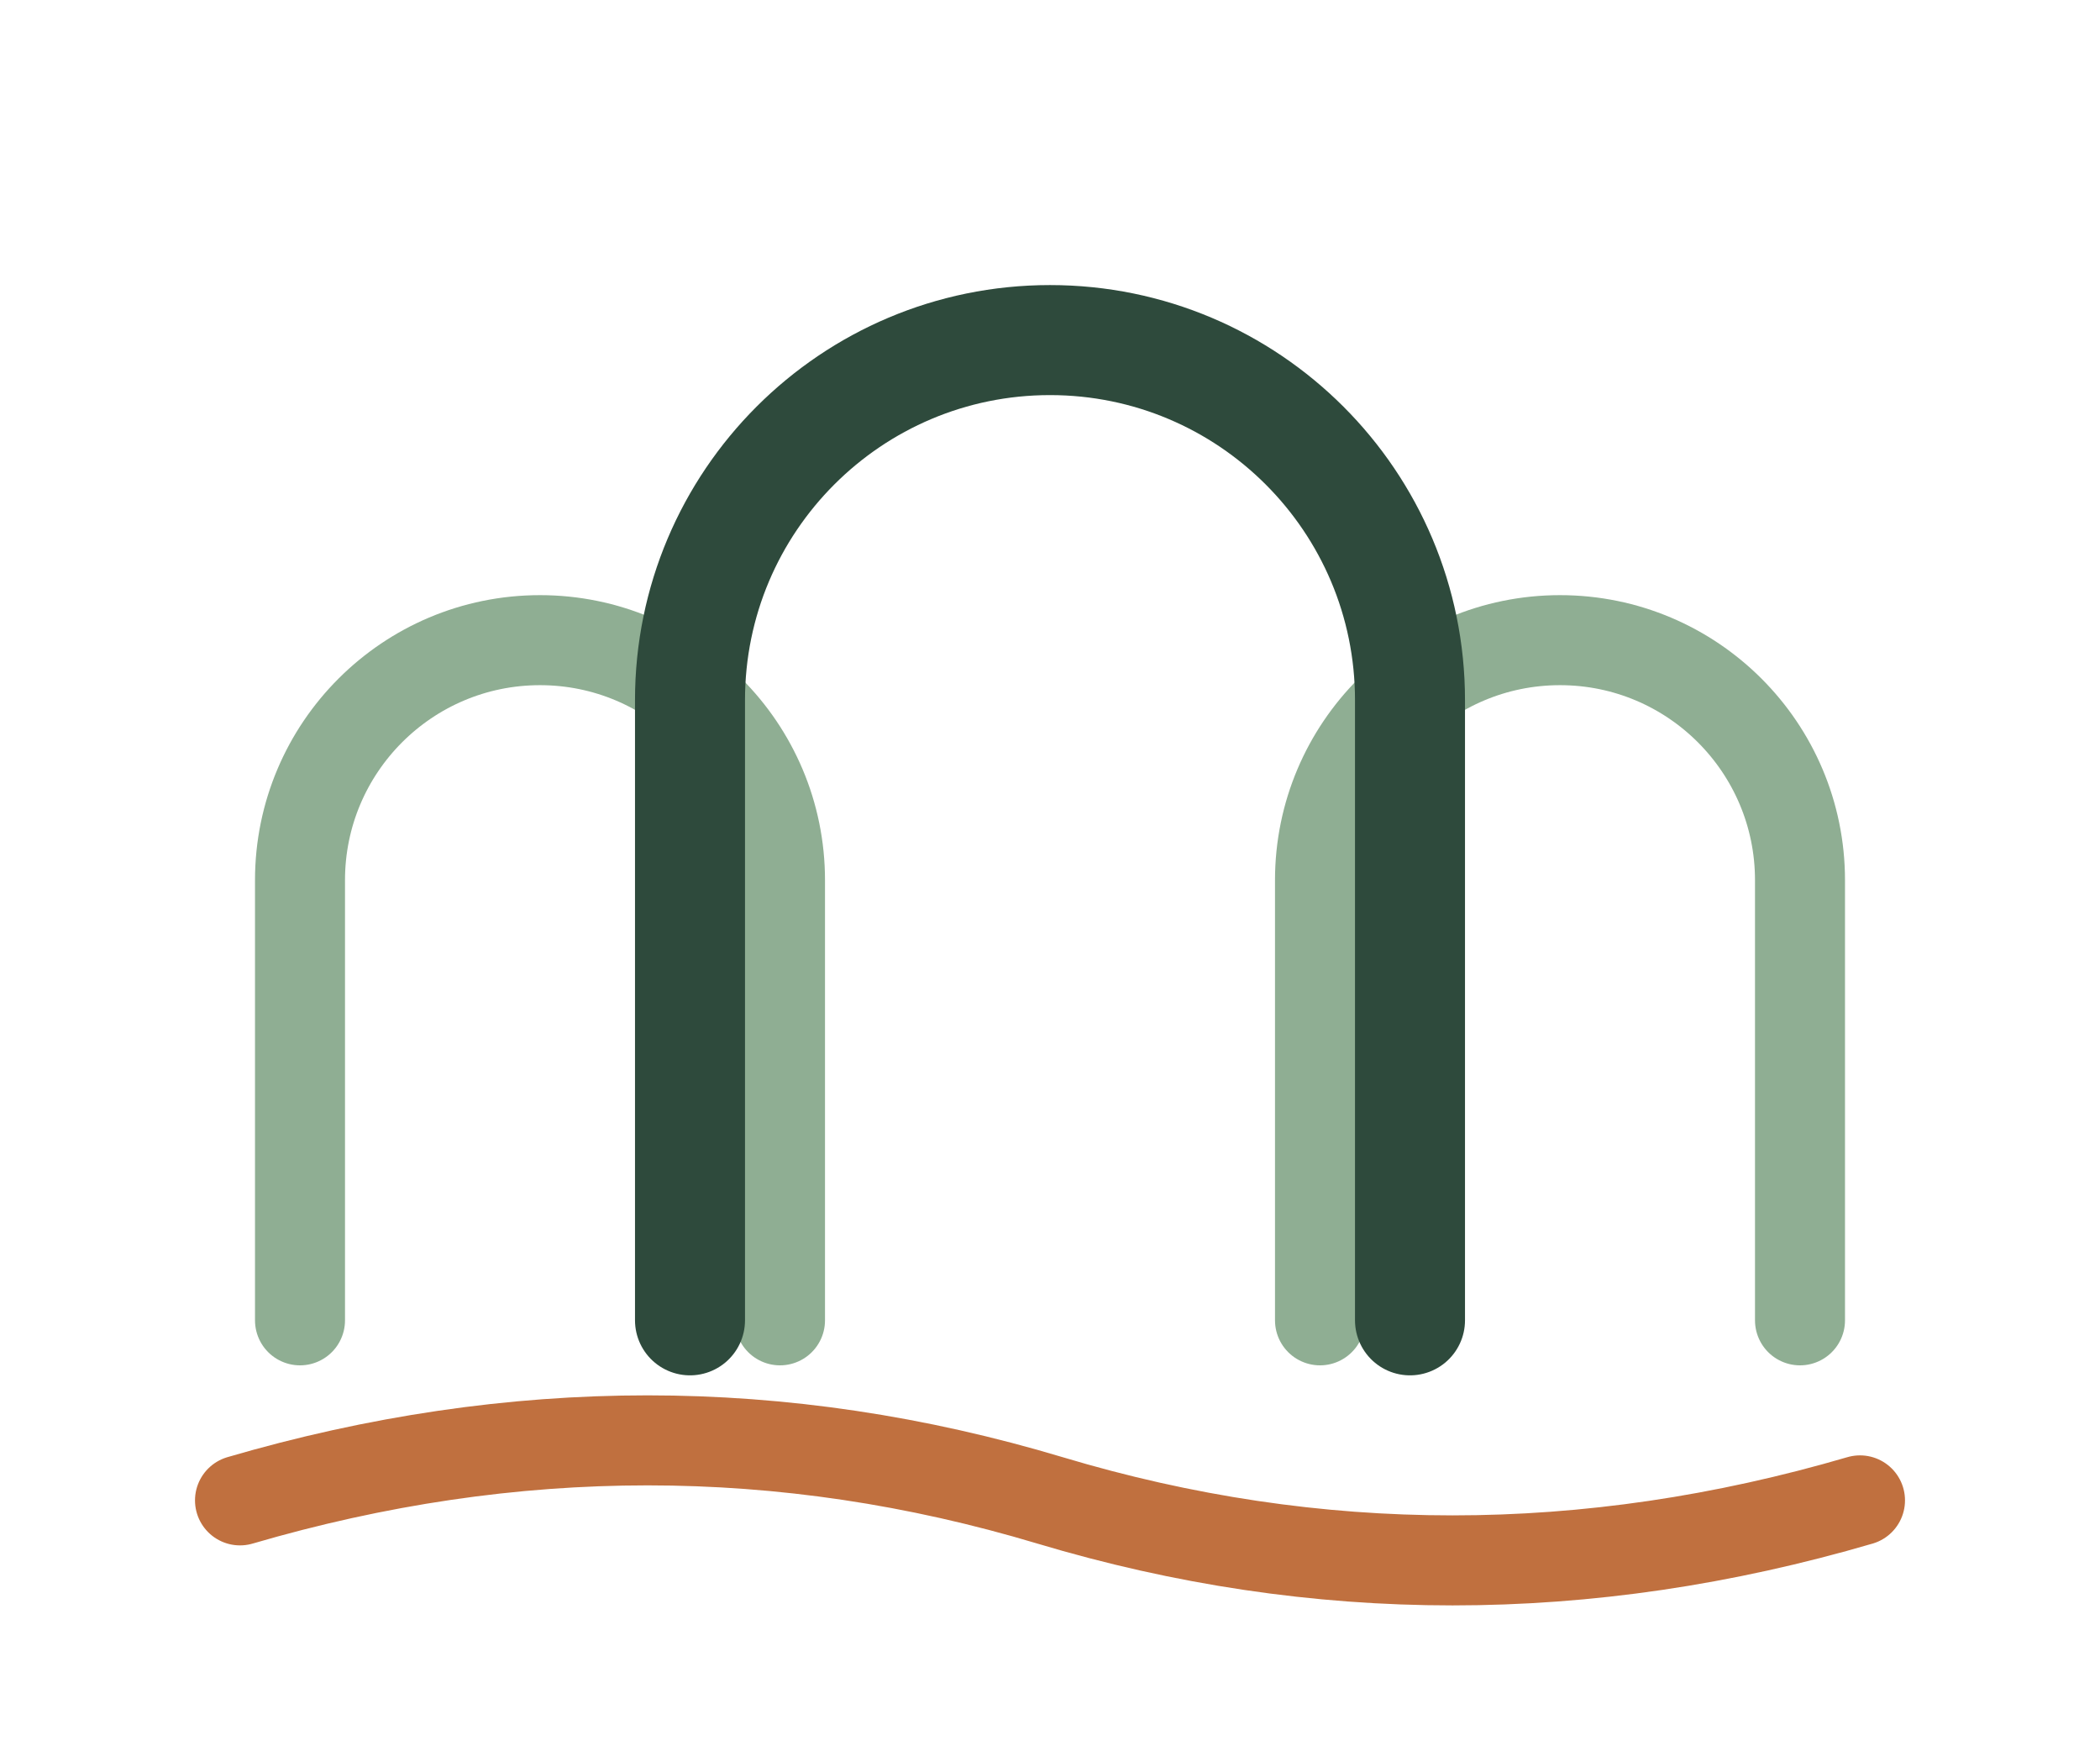
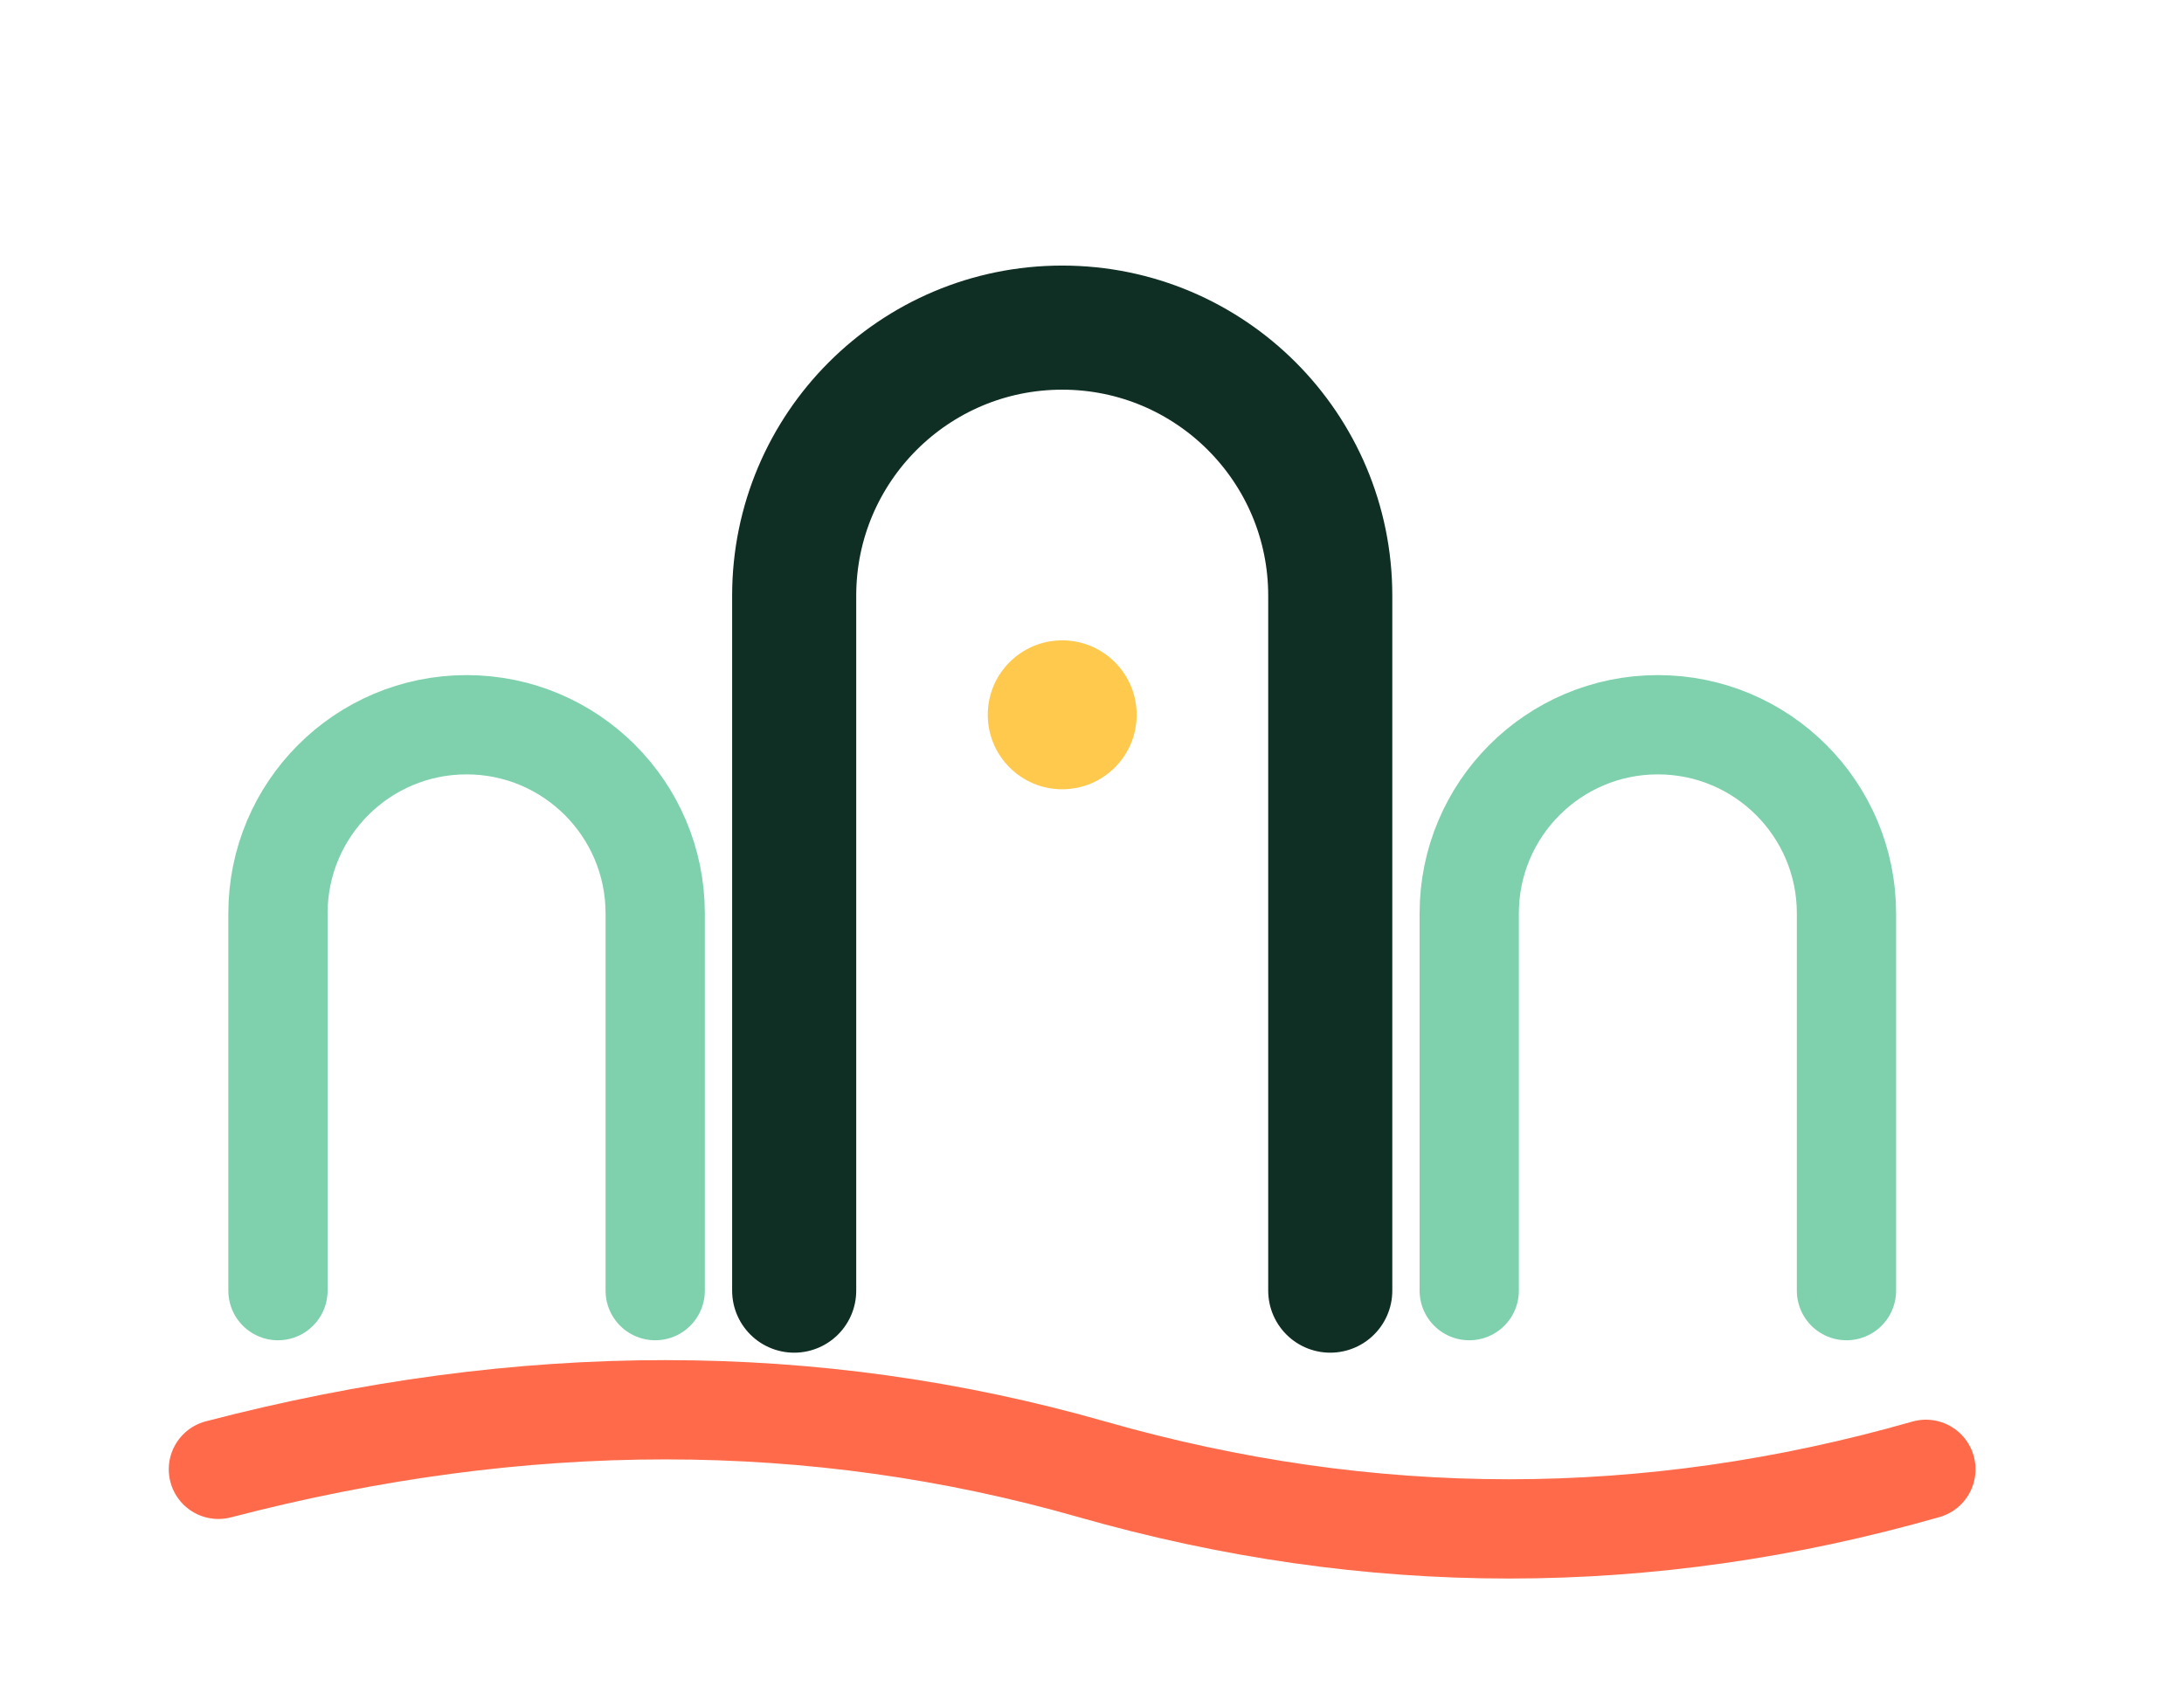
- <svg xmlns="http://www.w3.org/2000/svg" viewBox="0 0 210 175">
+ <svg xmlns="http://www.w3.org/2000/svg" viewBox="0 0 220 172">
  <g fill="none" stroke-linecap="round">
-     <path d="M30 132 L30 88 A24 24 0 0 1 78 88 L78 132" stroke="#8FAE93" stroke-width="9" />
-     <path d="M132 132 L132 88 A24 24 0 0 1 180 88 L180 132" stroke="#8FAE93" stroke-width="9" />
-     <path d="M69 132 L69 70 A36 36 0 0 1 141 70 L141 132" stroke="#2E4A3C" stroke-width="11" />
+     <path d="M28 130 L28 92 A19 19 0 0 1 66 92 L66 130" stroke="#7FD1AE" stroke-width="10" />
+     <path d="M80 130 L80 60 A27 27 0 0 1 134 60 L134 130" stroke="#0F2E24" stroke-width="12.5" />
+     <path d="M148 130 L148 92 A19 19 0 0 1 186 92 L186 130" stroke="#7FD1AE" stroke-width="10" />
  </g>
-   <path d="M24 150 Q65 138 105 150 T186 150" fill="none" stroke="#C0703F" stroke-width="9" stroke-linecap="round" />
+   <circle cx="107" cy="72" r="7.5" fill="#FFC94D" />
+   <path d="M22 148 Q68 136 110 148 T194 148" fill="none" stroke="#FF6B4A" stroke-width="10" stroke-linecap="round" />
</svg>
